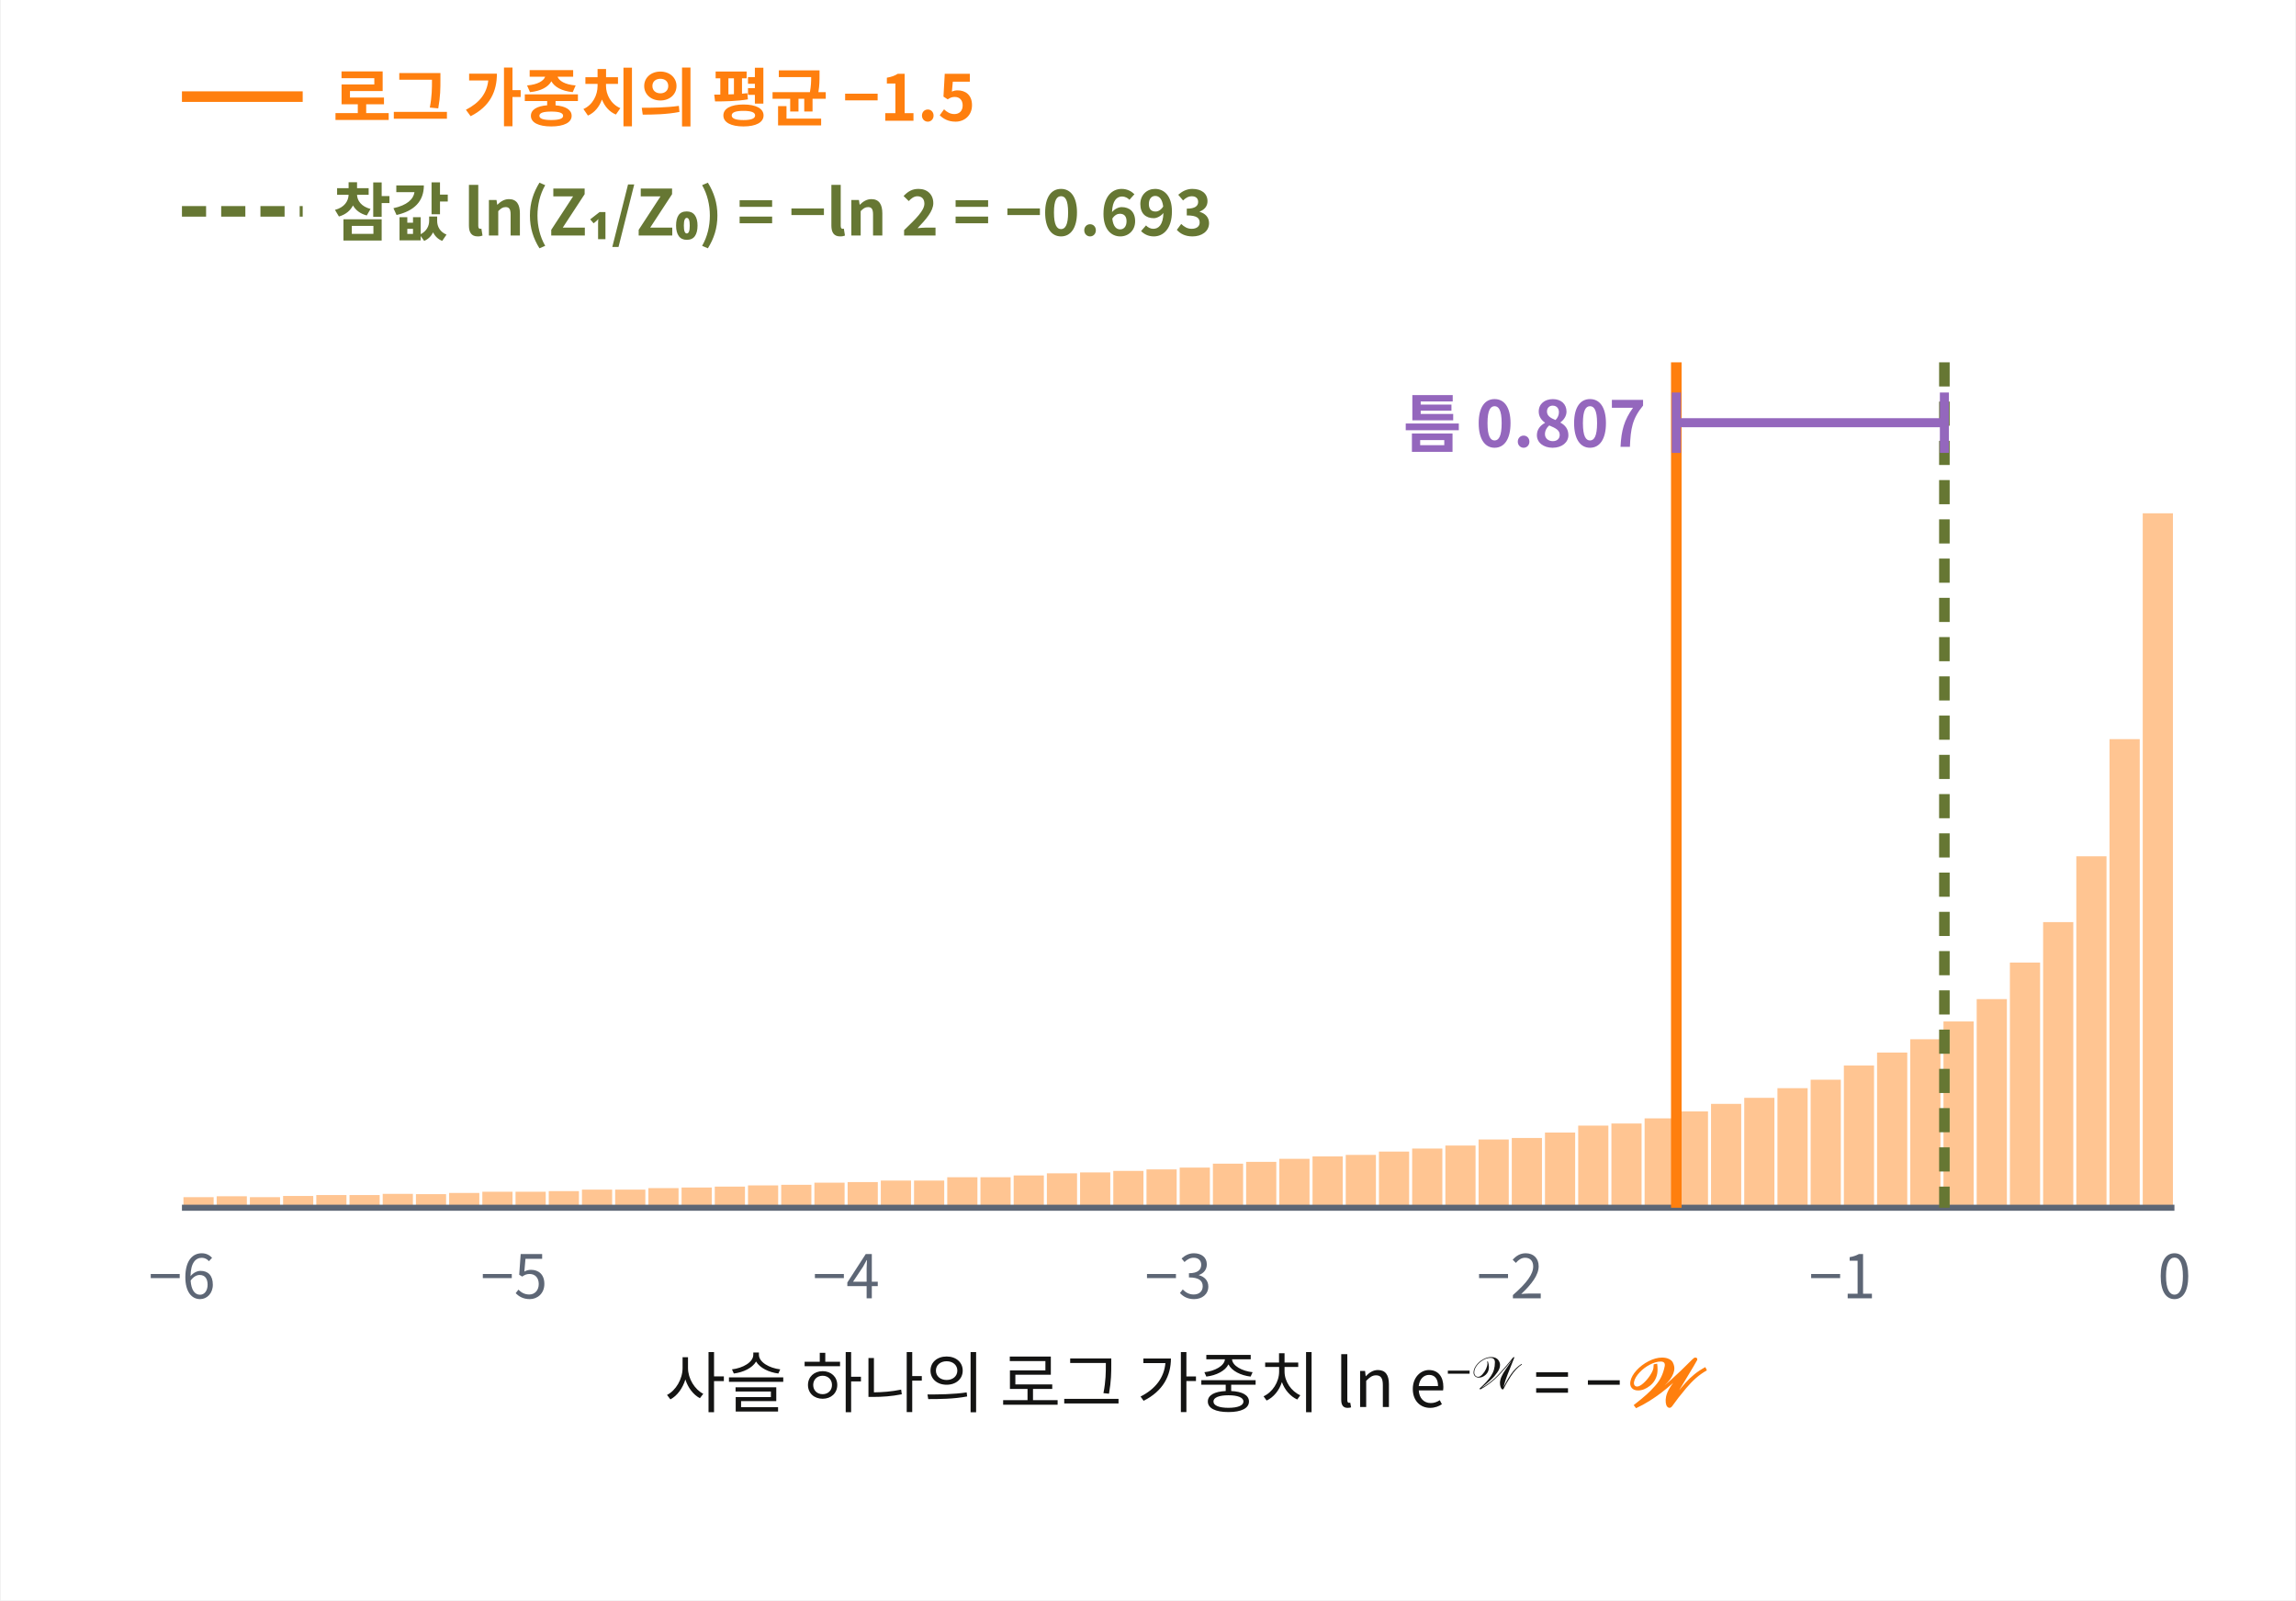
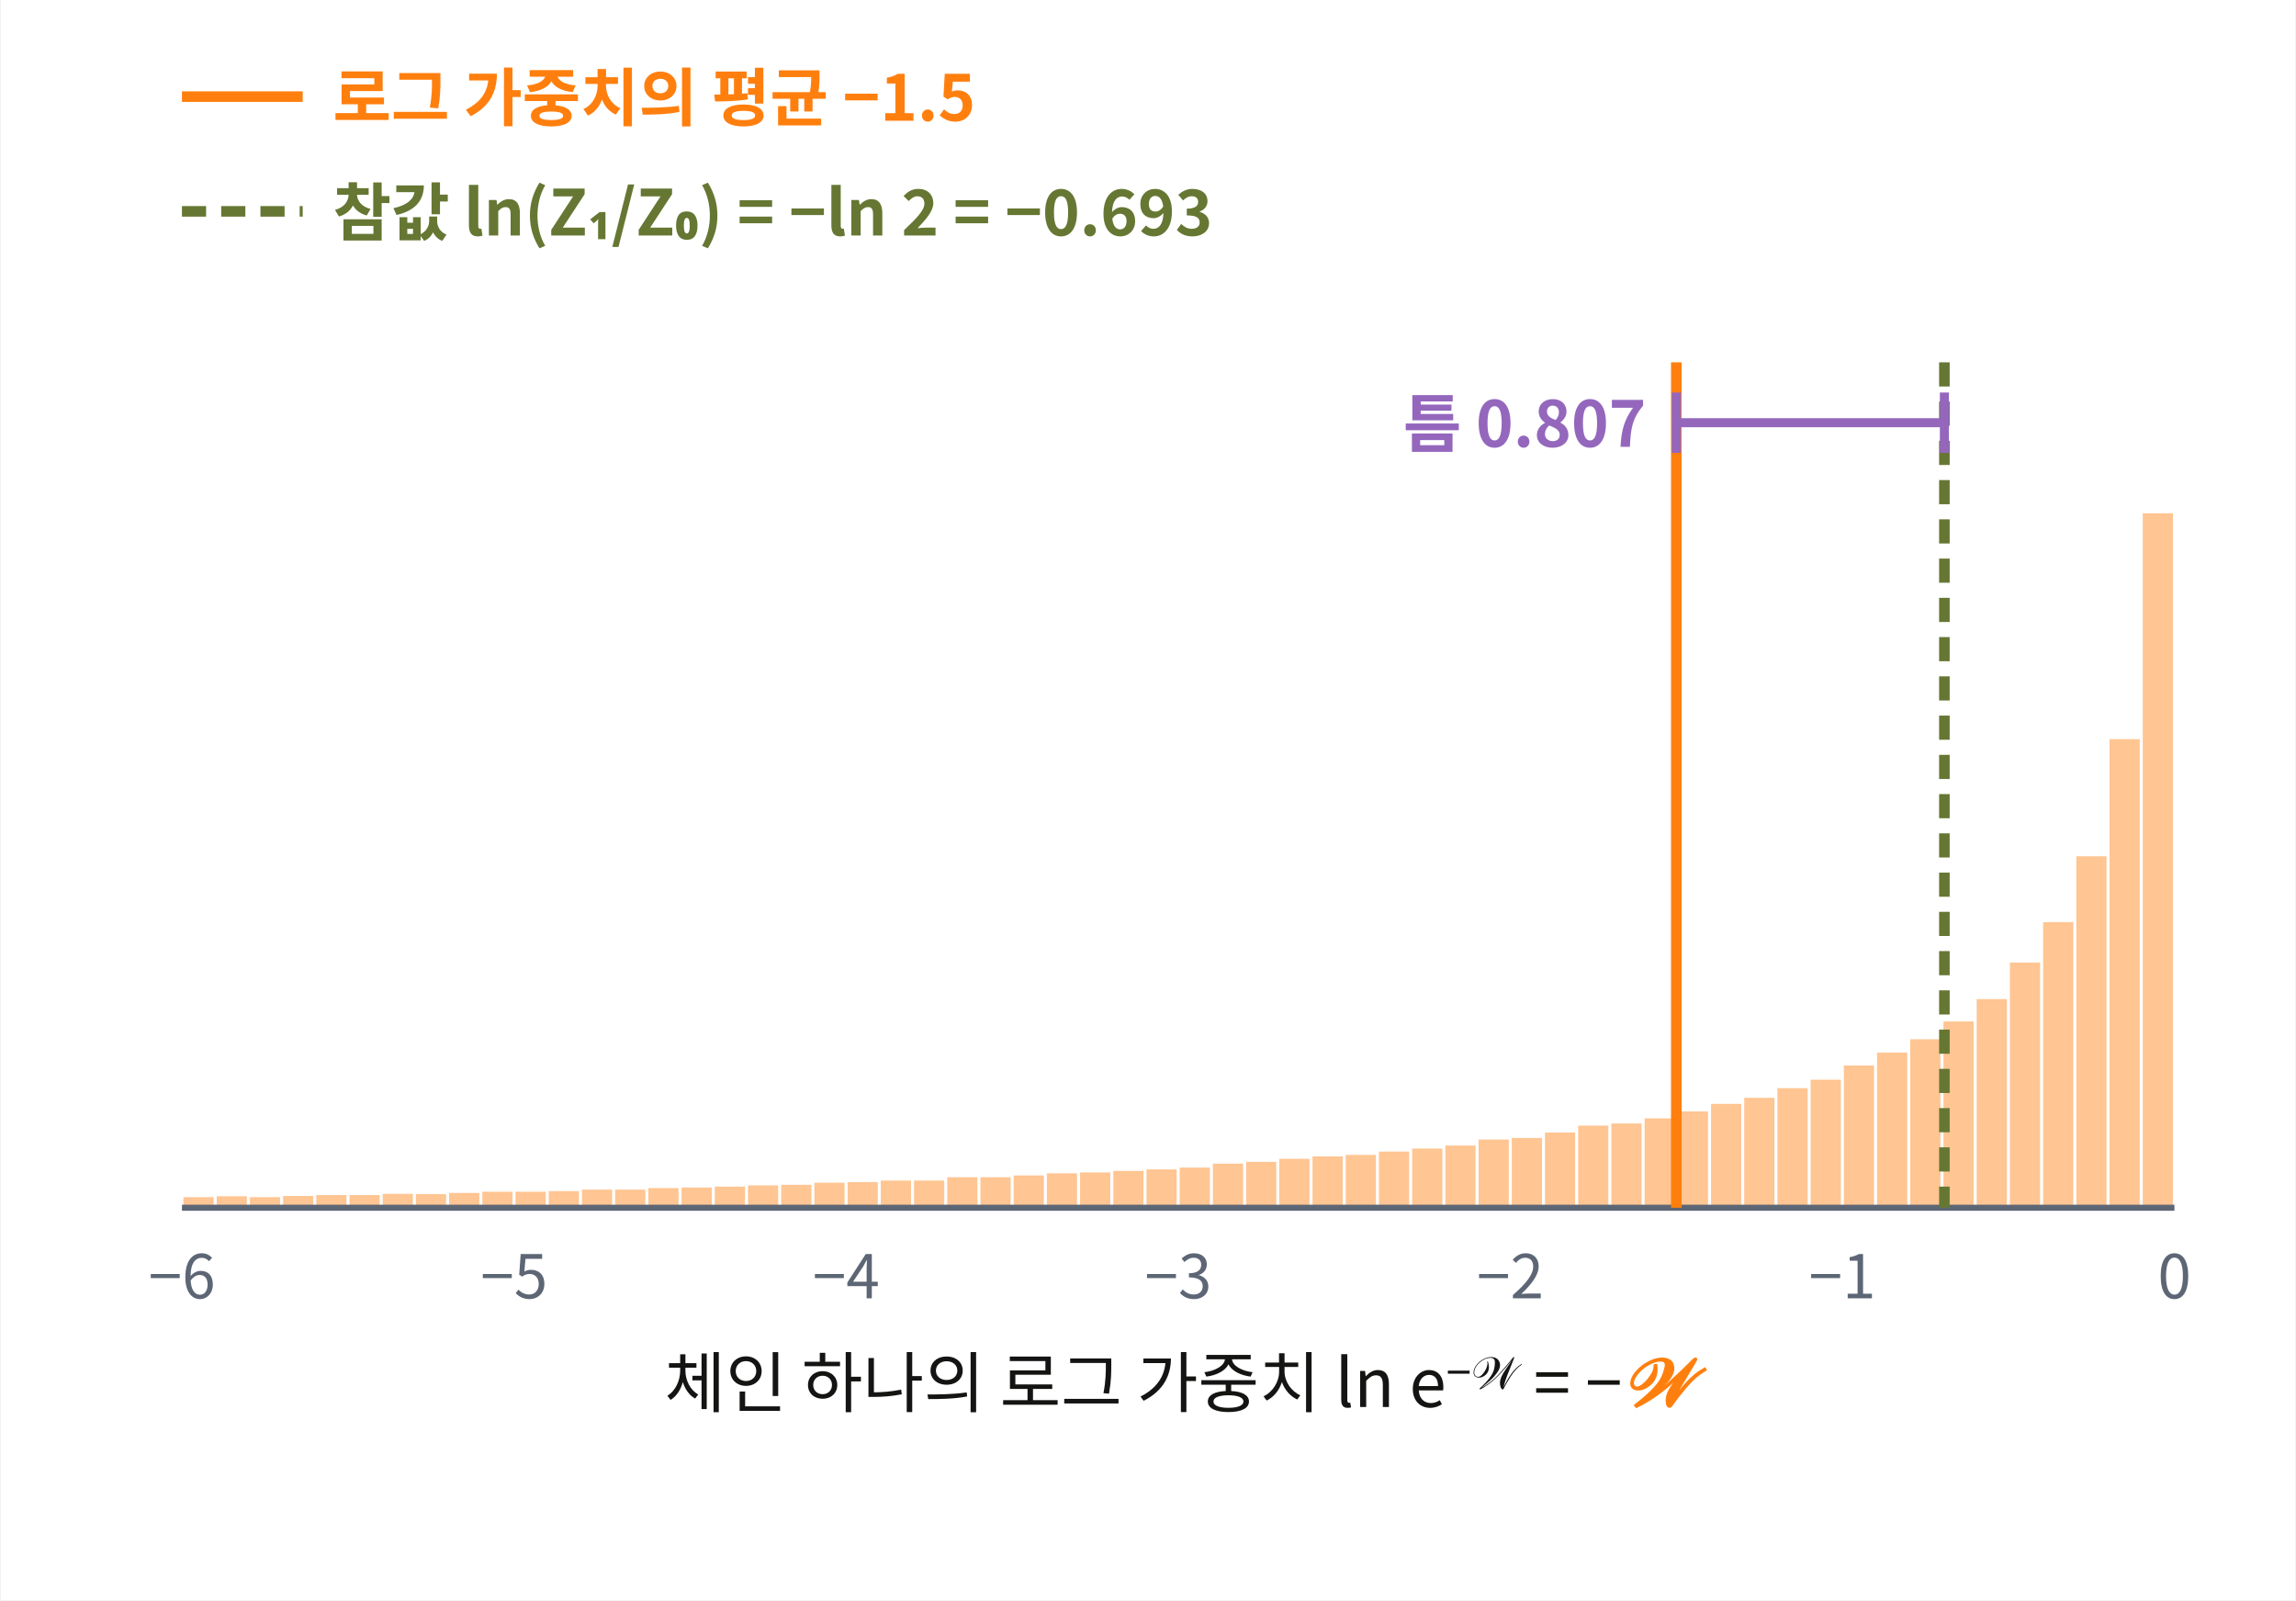
<svg xmlns="http://www.w3.org/2000/svg" viewBox="0 0 760 530" width="640" height="446" font-family="'Noto Sans KR','Noto Sans CJK KR',sans-serif">
  <rect width="760" height="530" fill="#ffffff" />
  <rect x="60.5" y="396.5" width="10.0" height="3.5" fill="#ff7f0e" fill-opacity="0.45" />
  <rect x="71.5" y="396.2" width="10.0" height="3.8" fill="#ff7f0e" fill-opacity="0.45" />
  <rect x="82.5" y="396.5" width="10.0" height="3.5" fill="#ff7f0e" fill-opacity="0.45" />
  <rect x="93.5" y="396.1" width="10.0" height="3.9" fill="#ff7f0e" fill-opacity="0.45" />
  <rect x="104.5" y="395.8" width="10.0" height="4.2" fill="#ff7f0e" fill-opacity="0.45" />
  <rect x="115.5" y="395.8" width="10.0" height="4.2" fill="#ff7f0e" fill-opacity="0.45" />
  <rect x="126.5" y="395.4" width="10.0" height="4.6" fill="#ff7f0e" fill-opacity="0.45" />
  <rect x="137.5" y="395.5" width="10.0" height="4.5" fill="#ff7f0e" fill-opacity="0.45" />
  <rect x="148.5" y="395.1" width="10.0" height="4.9" fill="#ff7f0e" fill-opacity="0.45" />
  <rect x="159.5" y="394.7" width="10.0" height="5.3" fill="#ff7f0e" fill-opacity="0.45" />
  <rect x="170.5" y="394.7" width="10.0" height="5.3" fill="#ff7f0e" fill-opacity="0.45" />
  <rect x="181.5" y="394.5" width="10.0" height="5.5" fill="#ff7f0e" fill-opacity="0.45" />
  <rect x="192.5" y="394.0" width="10.0" height="6.0" fill="#ff7f0e" fill-opacity="0.45" />
  <rect x="203.5" y="394.0" width="10.0" height="6.0" fill="#ff7f0e" fill-opacity="0.45" />
  <rect x="214.5" y="393.5" width="10.0" height="6.5" fill="#ff7f0e" fill-opacity="0.45" />
  <rect x="225.5" y="393.3" width="10.0" height="6.7" fill="#ff7f0e" fill-opacity="0.45" />
  <rect x="236.5" y="393.0" width="10.0" height="7.0" fill="#ff7f0e" fill-opacity="0.45" />
  <rect x="247.5" y="392.6" width="10.0" height="7.4" fill="#ff7f0e" fill-opacity="0.45" />
  <rect x="258.5" y="392.4" width="10.0" height="7.6" fill="#ff7f0e" fill-opacity="0.45" />
  <rect x="269.5" y="391.7" width="10.0" height="8.3" fill="#ff7f0e" fill-opacity="0.45" />
  <rect x="280.5" y="391.5" width="10.0" height="8.5" fill="#ff7f0e" fill-opacity="0.45" />
  <rect x="291.5" y="391.0" width="10.0" height="9.0" fill="#ff7f0e" fill-opacity="0.45" />
  <rect x="302.5" y="391.0" width="10.0" height="9.0" fill="#ff7f0e" fill-opacity="0.45" />
  <rect x="313.5" y="389.9" width="10.0" height="10.1" fill="#ff7f0e" fill-opacity="0.45" />
  <rect x="324.5" y="389.9" width="10.0" height="10.1" fill="#ff7f0e" fill-opacity="0.45" />
  <rect x="335.5" y="389.3" width="10.0" height="10.7" fill="#ff7f0e" fill-opacity="0.45" />
  <rect x="346.5" y="388.6" width="10.0" height="11.4" fill="#ff7f0e" fill-opacity="0.45" />
  <rect x="357.5" y="388.3" width="10.0" height="11.7" fill="#ff7f0e" fill-opacity="0.45" />
  <rect x="368.5" y="387.8" width="10.0" height="12.2" fill="#ff7f0e" fill-opacity="0.45" />
  <rect x="379.5" y="387.3" width="10.0" height="12.7" fill="#ff7f0e" fill-opacity="0.45" />
  <rect x="390.5" y="386.7" width="10.0" height="13.3" fill="#ff7f0e" fill-opacity="0.45" />
  <rect x="401.5" y="385.4" width="10.0" height="14.6" fill="#ff7f0e" fill-opacity="0.45" />
  <rect x="412.5" y="384.8" width="10.0" height="15.2" fill="#ff7f0e" fill-opacity="0.45" />
  <rect x="423.5" y="383.8" width="10.0" height="16.2" fill="#ff7f0e" fill-opacity="0.45" />
  <rect x="434.5" y="383.0" width="10.0" height="17.0" fill="#ff7f0e" fill-opacity="0.45" />
  <rect x="445.5" y="382.5" width="10.0" height="17.5" fill="#ff7f0e" fill-opacity="0.45" />
  <rect x="456.5" y="381.4" width="10.0" height="18.6" fill="#ff7f0e" fill-opacity="0.45" />
  <rect x="467.5" y="380.4" width="10.0" height="19.6" fill="#ff7f0e" fill-opacity="0.45" />
  <rect x="478.5" y="379.4" width="10.0" height="20.6" fill="#ff7f0e" fill-opacity="0.45" />
  <rect x="489.5" y="377.4" width="10.0" height="22.6" fill="#ff7f0e" fill-opacity="0.45" />
  <rect x="500.5" y="376.9" width="10.0" height="23.1" fill="#ff7f0e" fill-opacity="0.45" />
  <rect x="511.5" y="375.1" width="10.0" height="24.9" fill="#ff7f0e" fill-opacity="0.45" />
  <rect x="522.5" y="372.8" width="10.0" height="27.2" fill="#ff7f0e" fill-opacity="0.45" />
  <rect x="533.5" y="372.1" width="10.0" height="27.9" fill="#ff7f0e" fill-opacity="0.45" />
  <rect x="544.5" y="370.4" width="10.0" height="29.6" fill="#ff7f0e" fill-opacity="0.45" />
  <rect x="555.5" y="368.1" width="10.0" height="31.9" fill="#ff7f0e" fill-opacity="0.45" />
  <rect x="566.5" y="365.6" width="10.0" height="34.4" fill="#ff7f0e" fill-opacity="0.45" />
  <rect x="577.5" y="363.6" width="10.0" height="36.4" fill="#ff7f0e" fill-opacity="0.45" />
  <rect x="588.5" y="360.4" width="10.0" height="39.6" fill="#ff7f0e" fill-opacity="0.45" />
  <rect x="599.5" y="357.6" width="10.0" height="42.4" fill="#ff7f0e" fill-opacity="0.45" />
  <rect x="610.5" y="352.9" width="10.0" height="47.1" fill="#ff7f0e" fill-opacity="0.45" />
  <rect x="621.5" y="348.6" width="10.0" height="51.4" fill="#ff7f0e" fill-opacity="0.45" />
  <rect x="632.5" y="344.2" width="10.0" height="55.8" fill="#ff7f0e" fill-opacity="0.45" />
  <rect x="643.5" y="338.3" width="10.0" height="61.7" fill="#ff7f0e" fill-opacity="0.45" />
  <rect x="654.5" y="330.9" width="10.0" height="69.1" fill="#ff7f0e" fill-opacity="0.45" />
  <rect x="665.5" y="318.8" width="10.0" height="81.2" fill="#ff7f0e" fill-opacity="0.45" />
  <rect x="676.5" y="305.4" width="10.0" height="94.6" fill="#ff7f0e" fill-opacity="0.45" />
  <rect x="687.5" y="283.6" width="10.0" height="116.4" fill="#ff7f0e" fill-opacity="0.45" />
  <rect x="698.5" y="244.8" width="10.0" height="155.2" fill="#ff7f0e" fill-opacity="0.45" />
  <rect x="709.5" y="170.0" width="10.0" height="230.0" fill="#ff7f0e" fill-opacity="0.45" />
  <line x1="60.0" y1="400.0" x2="720.0" y2="400.0" stroke="#5d6675" stroke-width="2" />
  <text x="60.0" y="430.0" font-size="20" fill="#5d6675" text-anchor="middle" font-weight="400">−6</text>
  <text x="170.0" y="430.0" font-size="20" fill="#5d6675" text-anchor="middle" font-weight="400">−5</text>
  <text x="280.0" y="430.0" font-size="20" fill="#5d6675" text-anchor="middle" font-weight="400">−4</text>
  <text x="390.0" y="430.0" font-size="20" fill="#5d6675" text-anchor="middle" font-weight="400">−3</text>
  <text x="500.0" y="430.0" font-size="20" fill="#5d6675" text-anchor="middle" font-weight="400">−2</text>
  <text x="610.0" y="430.0" font-size="20" fill="#5d6675" text-anchor="middle" font-weight="400">−1</text>
  <text x="720.0" y="430.0" font-size="20" fill="#5d6675" text-anchor="middle" font-weight="400">0</text>
  <line x1="555.0" y1="120.0" x2="555.0" y2="400.0" stroke="#ff7f0e" stroke-width="3.5" />
  <line x1="643.8" y1="120.0" x2="643.8" y2="400.0" stroke="#667733" stroke-width="3.5" stroke-dasharray="8 5" />
  <line x1="60.0" y1="32.0" x2="100.0" y2="32.0" stroke="#ff7f0e" stroke-width="3.5" />
  <text x="110.0" y="40.0" font-size="21" fill="#ff7f0e" text-anchor="start" font-weight="700">로그 가중치의 평균 −1.5</text>
  <line x1="60.0" y1="70.0" x2="100.0" y2="70.0" stroke="#667733" stroke-width="3.5" stroke-dasharray="8 5" />
  <text x="110.0" y="78.0" font-size="21" fill="#667733" text-anchor="start" font-weight="700">참값 ln(Z₁/Z₀) = −ln 2 = −0.693</text>
  <line x1="555.0" y1="140.0" x2="643.8" y2="140.0" stroke="#9467bd" stroke-width="3" />
  <line x1="555.0" y1="130.0" x2="555.0" y2="150.0" stroke="#9467bd" stroke-width="3" />
  <line x1="643.8" y1="130.0" x2="643.8" y2="150.0" stroke="#9467bd" stroke-width="3" />
  <text x="545.0" y="148.0" font-size="21" fill="#9467bd" text-anchor="end" font-weight="700">틈 0.807</text>
-   <text x="390.0" y="466.0" font-size="22" fill="#141413" text-anchor="middle" font-weight="400">사슬 하나의 로그 가중치 ln e<tspan baseline-shift="super" font-size="15">−𝒲</tspan> = −<tspan font-family="serif" font-style="italic" font-weight="700" fill="#ff7f0e">𝒲</tspan>
+   <text x="390.0" y="466.0" font-size="22" fill="#141413" text-anchor="middle" font-weight="400">체인 하나의 로그 가중치 ln e<tspan baseline-shift="super" font-size="15">−𝒲</tspan> = −<tspan font-family="serif" font-style="italic" font-weight="700" fill="#ff7f0e">𝒲</tspan>
  </text>
</svg>
